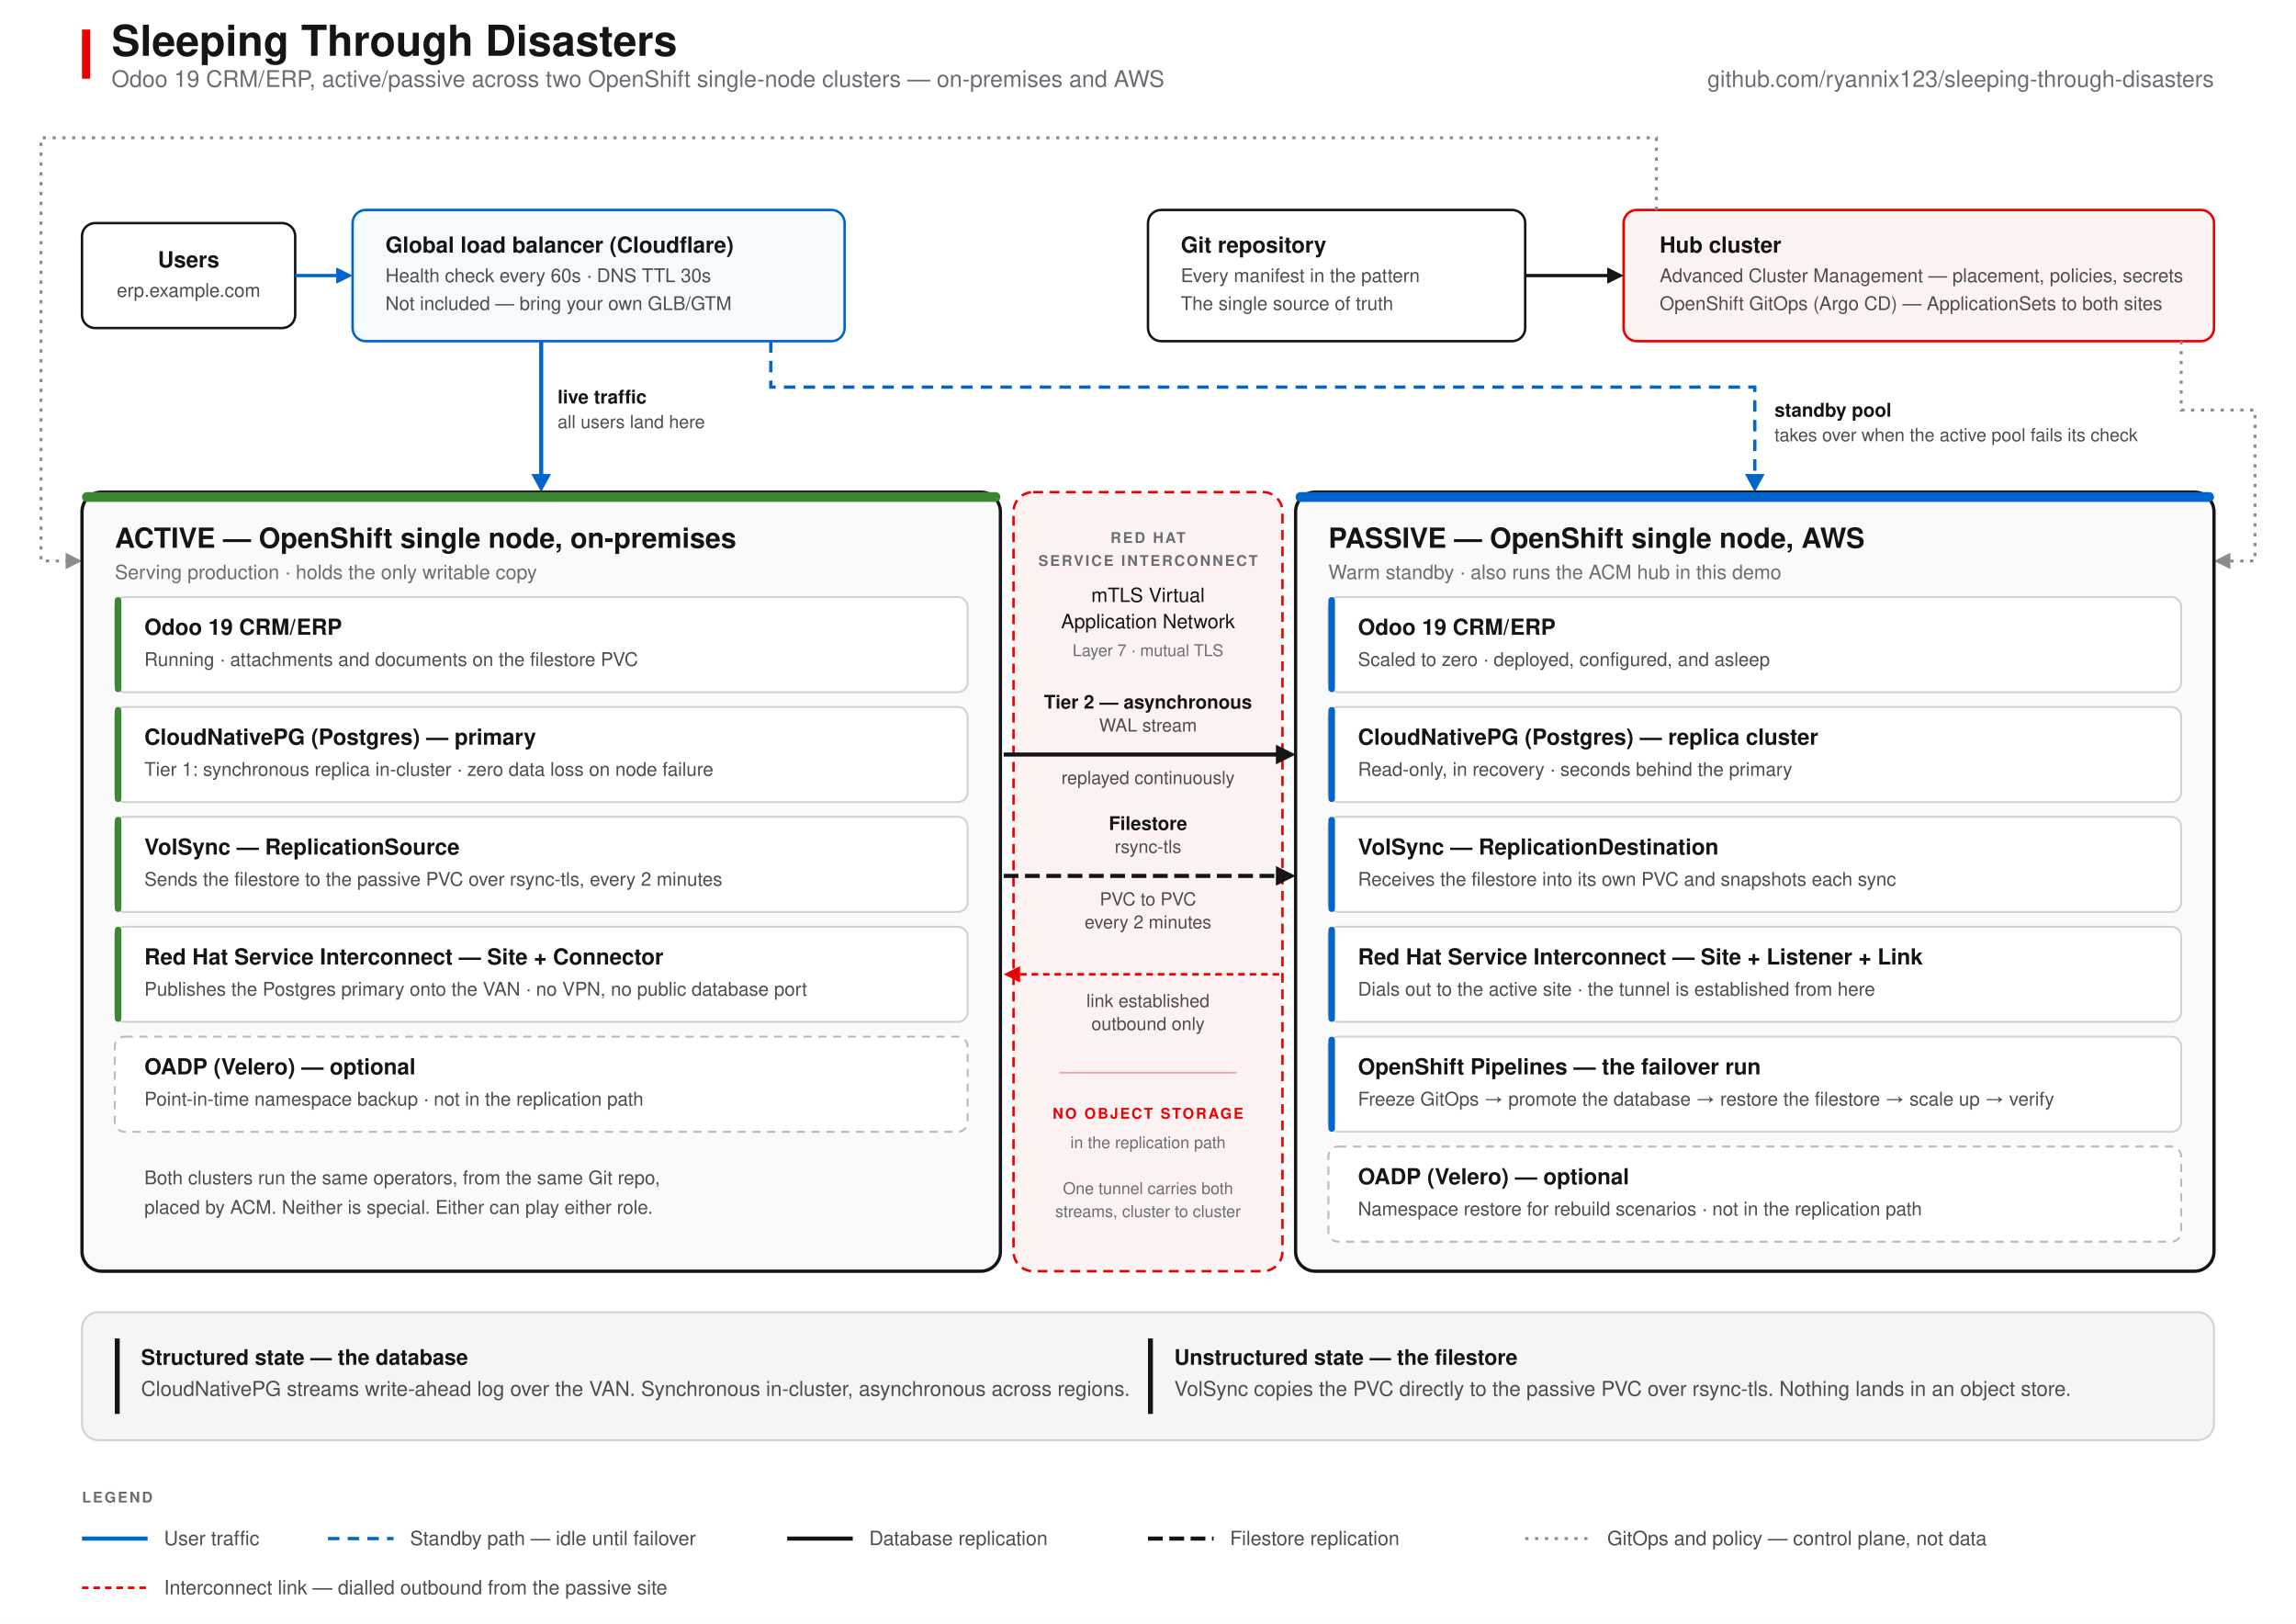
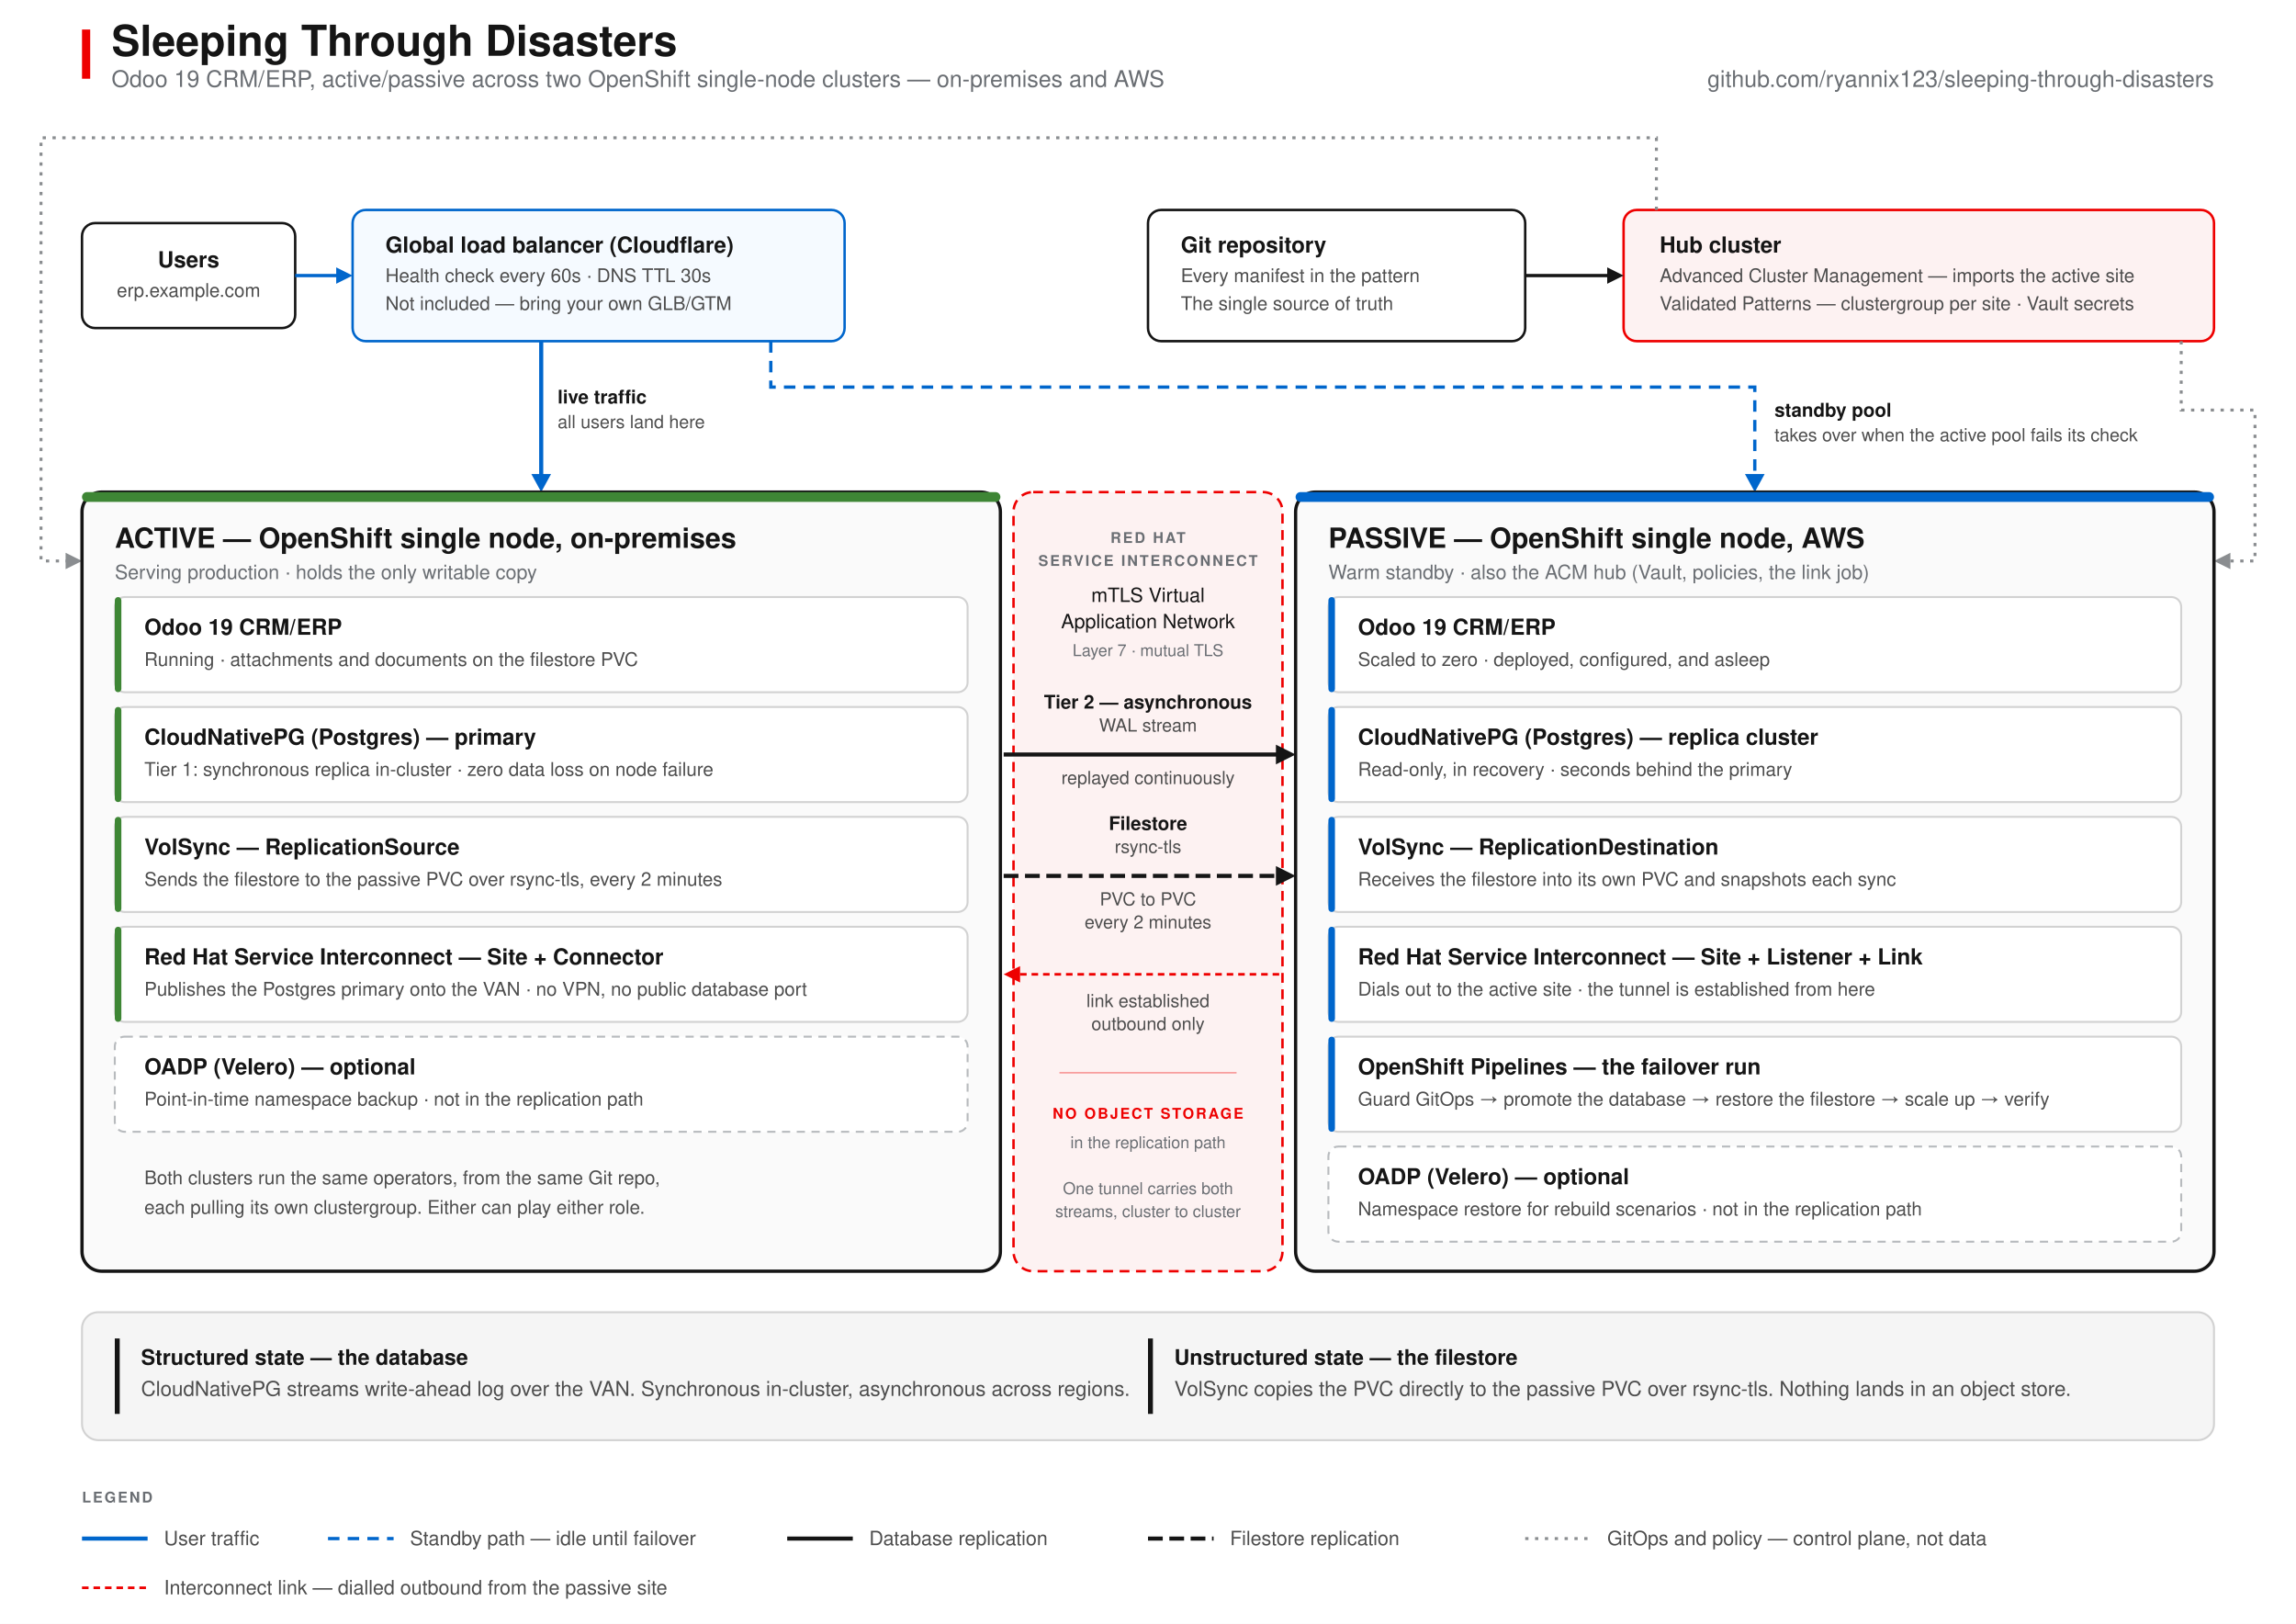
<svg xmlns="http://www.w3.org/2000/svg" width="1400" height="990" viewBox="0 0 1400 990">
  <defs>
    <style>
      .f      { font-family: 'Red Hat Text','Red Hat Display','Helvetica Neue',Helvetica,Arial,sans-serif; }
      .title  { font-size: 26px; font-weight: 700; fill: #151515; }
      .sub    { font-size: 14px; fill: #6a6e73; }
      .hdr    { font-size: 17px; font-weight: 700; fill: #151515; }
      .hdrsub { font-size: 12px; fill: #6a6e73; }
      .ct     { font-size: 13.5px; font-weight: 700; fill: #151515; }
      .cs     { font-size: 11.5px; fill: #4d4d4d; }
      .band   { font-size: 12px; fill: #151515; }
      .bandxs { font-size: 10px; fill: #6a6e73; }
      .kicker { font-size: 9px; font-weight: 700; fill: #6a6e73; letter-spacing: 1.1px; }
      .flow   { font-size: 11.5px; font-weight: 700; fill: #151515; }
      .flows  { font-size: 11px; fill: #4d4d4d; }
      .lgd    { font-size: 12px; fill: #4d4d4d; }
      .foot   { font-size: 12.5px; fill: #4d4d4d; }
      .footh  { font-size: 13px; font-weight: 700; fill: #151515; }
      .red    { fill: #ee0000; }
      .blue   { fill: #0066cc; }
      .green  { fill: #3e8635; }
    </style>
  </defs>
  <g id="canvas">
    <rect x="0" y="0" width="1400" height="990" fill="#ffffff" />
  </g>
  <g id="title" class="f">
    <rect x="50" y="18" width="5" height="30" fill="#ee0000" />
    <text x="68" y="34" class="title">Sleeping Through Disasters</text>
    <text x="68" y="53" class="sub">Odoo 19 CRM/ERP, active/passive across two OpenShift single-node clusters — on-premises and AWS</text>
    <text x="1350" y="53" class="sub" text-anchor="end">github.com/ryannix123/sleeping-through-disasters</text>
  </g>
  <g id="diagram" transform="translate(0,50)">
    <g id="users" class="f">
      <rect x="50" y="86" width="130" height="64" rx="8" fill="#ffffff" stroke="#151515" stroke-width="1.5" />
      <text x="115" y="113" class="ct" text-anchor="middle">Users</text>
      <text x="115" y="131" class="cs" text-anchor="middle">erp.example.com</text>
    </g>
    <g id="edge" class="f">
      <rect x="215" y="78" width="300" height="80" rx="8" fill="#f5faff" stroke="#0066cc" stroke-width="1.5" />
      <text x="235" y="104" class="ct">Global load balancer (Cloudflare)</text>
      <text x="235" y="122" class="cs">Health check every 60s · DNS TTL 30s</text>
      <text x="235" y="139" class="cs" fill="#6a6e73">Not included — bring your own GLB/GTM</text>
    </g>
    <g id="git" class="f">
      <rect x="700" y="78" width="230" height="80" rx="8" fill="#ffffff" stroke="#151515" stroke-width="1.5" />
      <text x="720" y="104" class="ct">Git repository</text>
      <text x="720" y="122" class="cs">Every manifest in the pattern</text>
      <text x="720" y="139" class="cs">The single source of truth</text>
    </g>
    <g id="hub" class="f">
      <rect x="990" y="78" width="360" height="80" rx="8" fill="#fdf2f2" stroke="#ee0000" stroke-width="1.5" />
      <text x="1012" y="104" class="ct">Hub cluster</text>
-       <text x="1012" y="122" class="cs">Advanced Cluster Management — placement, policies, secrets</text>
-       <text x="1012" y="139" class="cs">OpenShift GitOps (Argo CD) — ApplicationSets to both sites</text>
+       <text x="1012" y="122" class="cs">Advanced Cluster Management — imports the active site</text>
+       <text x="1012" y="139" class="cs">Validated Patterns — clustergroup per site · Vault secrets</text>
    </g>
    <g id="flow-users-to-edge" class="f">
      <path d="M180 118 H 206" stroke="#0066cc" stroke-width="2" fill="none" />
      <polygon points="215,118 205,113 205,123" fill="#0066cc" />
    </g>
    <g id="flow-git-to-hub" class="f">
      <path d="M930 118 H 981" stroke="#151515" stroke-width="2" fill="none" />
      <polygon points="990,118 980,113 980,123" fill="#151515" />
    </g>
    <g id="flow-edge-to-active" class="f">
      <path d="M330 158 V 241" stroke="#0066cc" stroke-width="2.5" fill="none" />
      <polygon points="330,250 324,239 336,239" fill="#0066cc" />
      <text x="340" y="196" class="flow" fill="#0066cc">live traffic</text>
      <text x="340" y="211" class="flows">all users land here</text>
    </g>
    <g id="flow-edge-to-passive" class="f">
      <path d="M470 158 V 186 H 1070 V 241" stroke="#0066cc" stroke-width="2" fill="none" stroke-dasharray="7 5" />
      <polygon points="1070,250 1064,239 1076,239" fill="#0066cc" />
      <text x="1082" y="204" class="flow" fill="#0066cc">standby pool</text>
      <text x="1082" y="219" class="flows">takes over when the active pool fails its check</text>
    </g>
    <g id="flow-hub-to-active" class="f">
      <path d="M1010 78 V 34 H 25 V 292 H 41" stroke="#8a8d90" stroke-width="1.8" fill="none" stroke-dasharray="2 4" />
      <polygon points="50,292 40,287 40,297" fill="#8a8d90" />
    </g>
    <g id="flow-hub-to-passive" class="f">
      <path d="M1330 158 V 200 H 1375 V 292 H 1359" stroke="#8a8d90" stroke-width="1.8" fill="none" stroke-dasharray="2 4" />
      <polygon points="1350,292 1360,287 1360,297" fill="#8a8d90" />
    </g>
    <g id="active-cluster" class="f">
      <rect x="50" y="250" width="560" height="475" rx="12" fill="#fafafa" stroke="#151515" stroke-width="2" />
      <rect x="50" y="250" width="560" height="6" rx="3" fill="#3e8635" />
      <text x="70" y="284" class="hdr">ACTIVE — OpenShift single node, on-premises</text>
      <text x="70" y="303" class="hdrsub">Serving production · holds the only writable copy</text>
      <g id="active-app">
        <rect x="70" y="314" width="520" height="58" rx="6" fill="#ffffff" stroke="#d2d2d2" stroke-width="1.2" />
        <rect x="70" y="314" width="4" height="58" rx="2" fill="#3e8635" />
        <text x="88" y="337" class="ct">Odoo 19 CRM/ERP</text>
        <text x="88" y="356" class="cs">Running · attachments and documents on the filestore PVC</text>
      </g>
      <g id="active-db">
        <rect x="70" y="381" width="520" height="58" rx="6" fill="#ffffff" stroke="#d2d2d2" stroke-width="1.2" />
        <rect x="70" y="381" width="4" height="58" rx="2" fill="#3e8635" />
        <text x="88" y="404" class="ct">CloudNativePG (Postgres) — primary</text>
        <text x="88" y="423" class="cs">Tier 1: synchronous replica in-cluster · zero data loss on node failure</text>
      </g>
      <g id="active-volsync">
        <rect x="70" y="448" width="520" height="58" rx="6" fill="#ffffff" stroke="#d2d2d2" stroke-width="1.2" />
        <rect x="70" y="448" width="4" height="58" rx="2" fill="#3e8635" />
        <text x="88" y="471" class="ct">VolSync — ReplicationSource</text>
        <text x="88" y="490" class="cs">Sends the filestore to the passive PVC over rsync-tls, every 2 minutes</text>
      </g>
      <g id="active-rhsi">
        <rect x="70" y="515" width="520" height="58" rx="6" fill="#ffffff" stroke="#d2d2d2" stroke-width="1.2" />
        <rect x="70" y="515" width="4" height="58" rx="2" fill="#3e8635" />
        <text x="88" y="538" class="ct">Red Hat Service Interconnect — Site + Connector</text>
        <text x="88" y="557" class="cs">Publishes the Postgres primary onto the VAN · no VPN, no public database port</text>
      </g>
      <g id="active-oadp">
        <rect x="70" y="582" width="520" height="58" rx="6" fill="#ffffff" stroke="#b8bbbe" stroke-width="1.2" stroke-dasharray="5 4" />
        <text x="88" y="605" class="ct" fill="#4d4d4d">OADP (Velero) — optional</text>
        <text x="88" y="624" class="cs">Point-in-time namespace backup · not in the replication path</text>
      </g>
      <g id="active-note">
        <text x="88" y="672" class="cs" fill="#6a6e73">Both clusters run the same operators, from the same Git repo,</text>
-         <text x="88" y="690" class="cs" fill="#6a6e73">placed by ACM. Neither is special. Either can play either role.</text>
+         <text x="88" y="690" class="cs" fill="#6a6e73">each pulling its own clustergroup. Either can play either role.</text>
      </g>
    </g>
    <g id="van-band" class="f">
      <rect x="618" y="250" width="164" height="475" rx="12" fill="#fdf2f2" stroke="#ee0000" stroke-width="1.5" stroke-dasharray="6 4" />
      <text x="700" y="281" class="kicker" text-anchor="middle">RED HAT</text>
      <text x="700" y="295" class="kicker" text-anchor="middle">SERVICE INTERCONNECT</text>
      <text x="700" y="317" class="band" text-anchor="middle">mTLS Virtual</text>
      <text x="700" y="333" class="band" text-anchor="middle">Application Network</text>
      <text x="700" y="350" class="bandxs" text-anchor="middle">Layer 7 · mutual TLS</text>
      <g id="van-divider-top">
        <path d="M646 604 H 754" stroke="#ee0000" stroke-width="1" opacity="0.35" />
      </g>
      <text x="700" y="632" class="kicker red" text-anchor="middle">NO OBJECT STORAGE</text>
      <text x="700" y="650" class="bandxs" text-anchor="middle">in the replication path</text>
      <text x="700" y="678" class="bandxs" text-anchor="middle">One tunnel carries both</text>
      <text x="700" y="692" class="bandxs" text-anchor="middle">streams, cluster to cluster</text>
    </g>
    <g id="flow-database" class="f">
      <text x="700" y="382" class="flow" text-anchor="middle">Tier 2 — asynchronous</text>
      <text x="700" y="396" class="flows" text-anchor="middle">WAL stream</text>
      <path d="M612 410 H 780" stroke="#151515" stroke-width="2.5" fill="none" />
      <polygon points="790,410 778,404 778,416" fill="#151515" />
      <text x="700" y="428" class="flows" text-anchor="middle">replayed continuously</text>
    </g>
    <g id="flow-filestore" class="f">
      <text x="700" y="456" class="flow" text-anchor="middle">Filestore</text>
      <text x="700" y="470" class="flows" text-anchor="middle">rsync-tls</text>
      <path d="M612 484 H 780" stroke="#151515" stroke-width="2.5" fill="none" stroke-dasharray="9 4" />
      <polygon points="790,484 778,478 778,490" fill="#151515" />
      <text x="700" y="502" class="flows" text-anchor="middle">PVC to PVC</text>
      <text x="700" y="516" class="flows" text-anchor="middle">every 2 minutes</text>
    </g>
    <g id="flow-interconnect-link" class="f">
      <path d="M780 544 H 620" stroke="#ee0000" stroke-width="1.6" fill="none" stroke-dasharray="4 3" />
      <polygon points="612,544 622,539 622,549" fill="#ee0000" />
      <text x="700" y="564" class="flows" text-anchor="middle">link established</text>
      <text x="700" y="578" class="flows" text-anchor="middle">outbound only</text>
    </g>
    <g id="passive-cluster" class="f">
      <rect x="790" y="250" width="560" height="475" rx="12" fill="#fafafa" stroke="#151515" stroke-width="2" />
      <rect x="790" y="250" width="560" height="6" rx="3" fill="#0066cc" />
      <text x="810" y="284" class="hdr">PASSIVE — OpenShift single node, AWS</text>
-       <text x="810" y="303" class="hdrsub">Warm standby · also runs the ACM hub in this demo</text>
+       <text x="810" y="303" class="hdrsub">Warm standby · also the ACM hub (Vault, policies, the link job)</text>
      <g id="passive-app">
        <rect x="810" y="314" width="520" height="58" rx="6" fill="#ffffff" stroke="#d2d2d2" stroke-width="1.2" />
        <rect x="810" y="314" width="4" height="58" rx="2" fill="#0066cc" />
        <text x="828" y="337" class="ct">Odoo 19 CRM/ERP</text>
        <text x="828" y="356" class="cs">Scaled to zero · deployed, configured, and asleep</text>
      </g>
      <g id="passive-db">
        <rect x="810" y="381" width="520" height="58" rx="6" fill="#ffffff" stroke="#d2d2d2" stroke-width="1.2" />
        <rect x="810" y="381" width="4" height="58" rx="2" fill="#0066cc" />
        <text x="828" y="404" class="ct">CloudNativePG (Postgres) — replica cluster</text>
        <text x="828" y="423" class="cs">Read-only, in recovery · seconds behind the primary</text>
      </g>
      <g id="passive-volsync">
        <rect x="810" y="448" width="520" height="58" rx="6" fill="#ffffff" stroke="#d2d2d2" stroke-width="1.2" />
        <rect x="810" y="448" width="4" height="58" rx="2" fill="#0066cc" />
        <text x="828" y="471" class="ct">VolSync — ReplicationDestination</text>
        <text x="828" y="490" class="cs">Receives the filestore into its own PVC and snapshots each sync</text>
      </g>
      <g id="passive-rhsi">
        <rect x="810" y="515" width="520" height="58" rx="6" fill="#ffffff" stroke="#d2d2d2" stroke-width="1.2" />
        <rect x="810" y="515" width="4" height="58" rx="2" fill="#0066cc" />
        <text x="828" y="538" class="ct">Red Hat Service Interconnect — Site + Listener + Link</text>
        <text x="828" y="557" class="cs">Dials out to the active site · the tunnel is established from here</text>
      </g>
      <g id="passive-pipelines">
        <rect x="810" y="582" width="520" height="58" rx="6" fill="#ffffff" stroke="#d2d2d2" stroke-width="1.2" />
        <rect x="810" y="582" width="4" height="58" rx="2" fill="#0066cc" />
        <text x="828" y="605" class="ct">OpenShift Pipelines — the failover run</text>
-         <text x="828" y="624" class="cs">Freeze GitOps → promote the database → restore the filestore → scale up → verify</text>
+         <text x="828" y="624" class="cs">Guard GitOps → promote the database → restore the filestore → scale up → verify</text>
      </g>
      <g id="passive-oadp">
        <rect x="810" y="649" width="520" height="58" rx="6" fill="#ffffff" stroke="#b8bbbe" stroke-width="1.2" stroke-dasharray="5 4" />
        <text x="828" y="672" class="ct" fill="#4d4d4d">OADP (Velero) — optional</text>
        <text x="828" y="691" class="cs">Namespace restore for rebuild scenarios · not in the replication path</text>
      </g>
    </g>
    <g id="footer" class="f">
      <rect x="50" y="750" width="1300" height="78" rx="10" fill="#f5f5f5" stroke="#d2d2d2" stroke-width="1.2" />
      <rect x="70" y="766" width="3" height="46" fill="#151515" />
      <text x="86" y="782" class="footh">Structured state — the database</text>
      <text x="86" y="801" class="foot">CloudNativePG streams write-ahead log over the VAN. Synchronous in-cluster, asynchronous across regions.</text>
      <rect x="700" y="766" width="3" height="46" fill="#151515" />
      <text x="716" y="782" class="footh">Unstructured state — the filestore</text>
      <text x="716" y="801" class="foot">VolSync copies the PVC directly to the passive PVC over rsync-tls. Nothing lands in an object store.</text>
    </g>
    <g id="legend" class="f">
      <text x="50" y="866" class="kicker">LEGEND</text>
      <path d="M50 888 H 90" stroke="#0066cc" stroke-width="2.5" fill="none" />
      <text x="100" y="892" class="lgd">User traffic</text>
      <path d="M200 888 H 240" stroke="#0066cc" stroke-width="2" fill="none" stroke-dasharray="7 5" />
      <text x="250" y="892" class="lgd">Standby path — idle until failover</text>
      <path d="M480 888 H 520" stroke="#151515" stroke-width="2.5" fill="none" />
      <text x="530" y="892" class="lgd">Database replication</text>
      <path d="M700 888 H 740" stroke="#151515" stroke-width="2.5" fill="none" stroke-dasharray="9 4" />
      <text x="750" y="892" class="lgd">Filestore replication</text>
      <path d="M930 888 H 970" stroke="#8a8d90" stroke-width="1.8" fill="none" stroke-dasharray="2 4" />
      <text x="980" y="892" class="lgd">GitOps and policy — control plane, not data</text>
      <path d="M50 918 H 90" stroke="#ee0000" stroke-width="1.6" fill="none" stroke-dasharray="4 3" />
      <text x="100" y="922" class="lgd">Interconnect link — dialled outbound from the passive site</text>
    </g>
  </g>
</svg>
